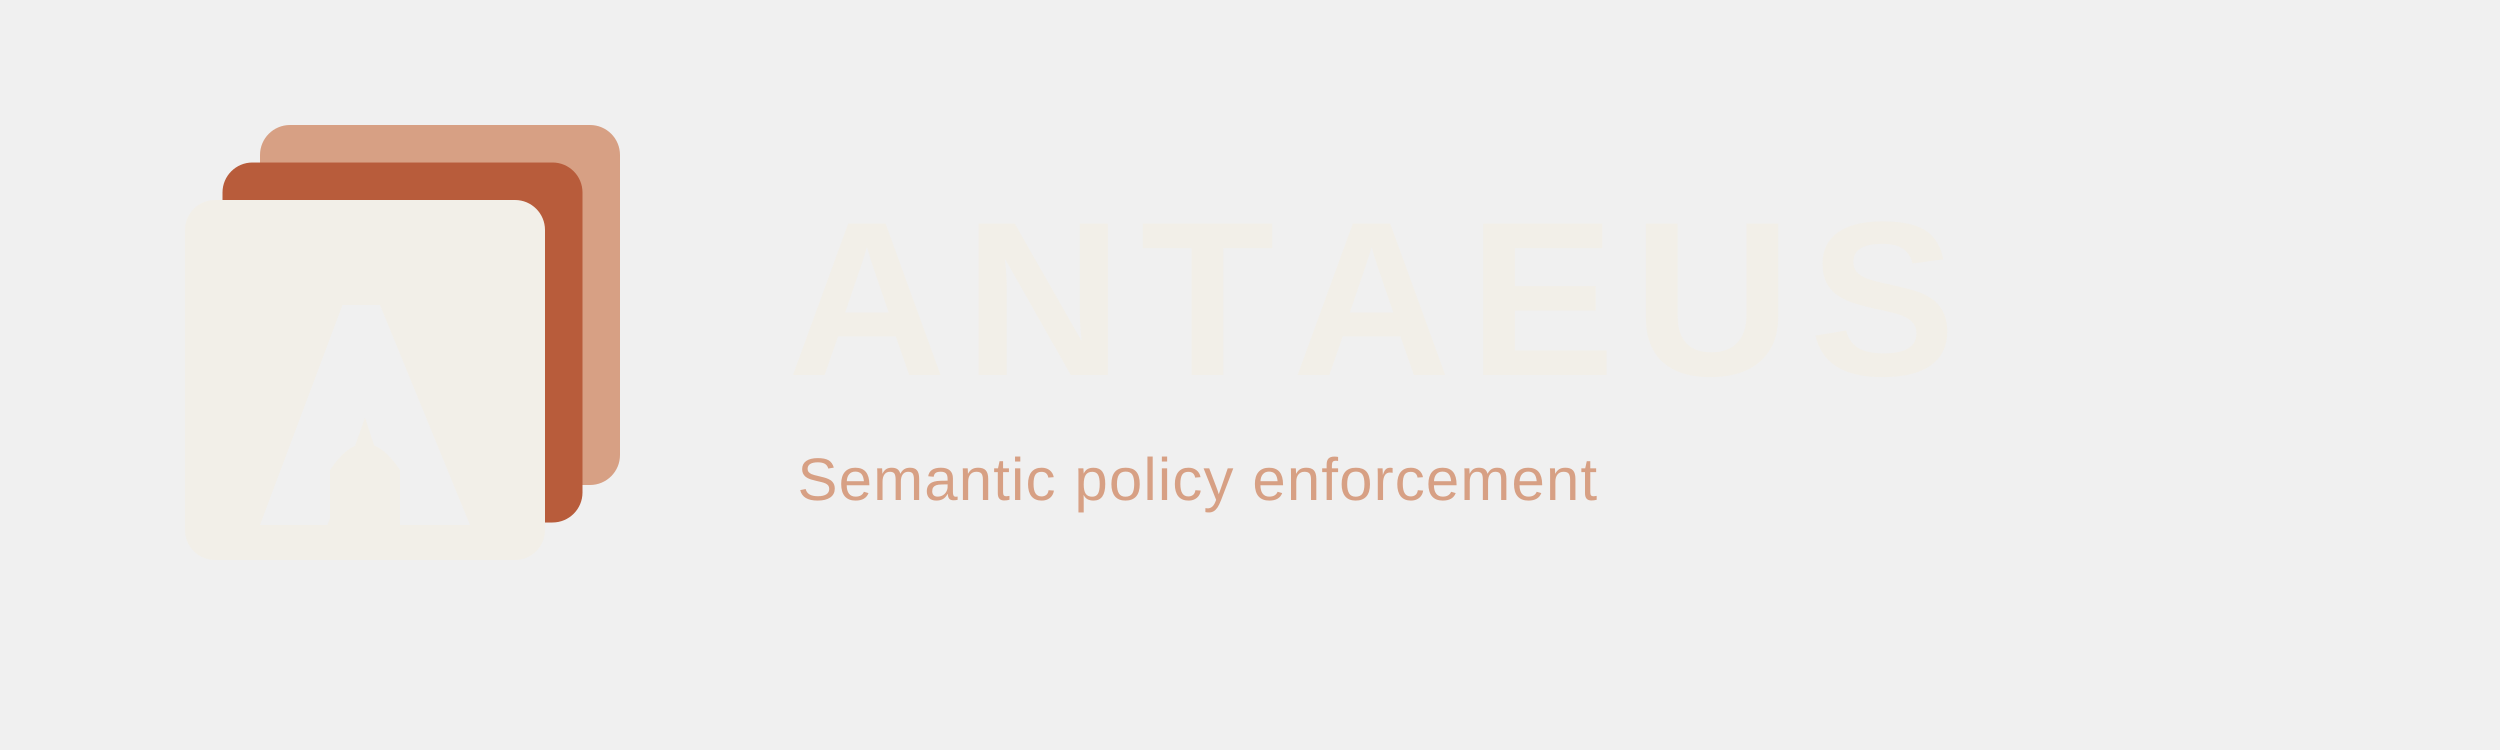
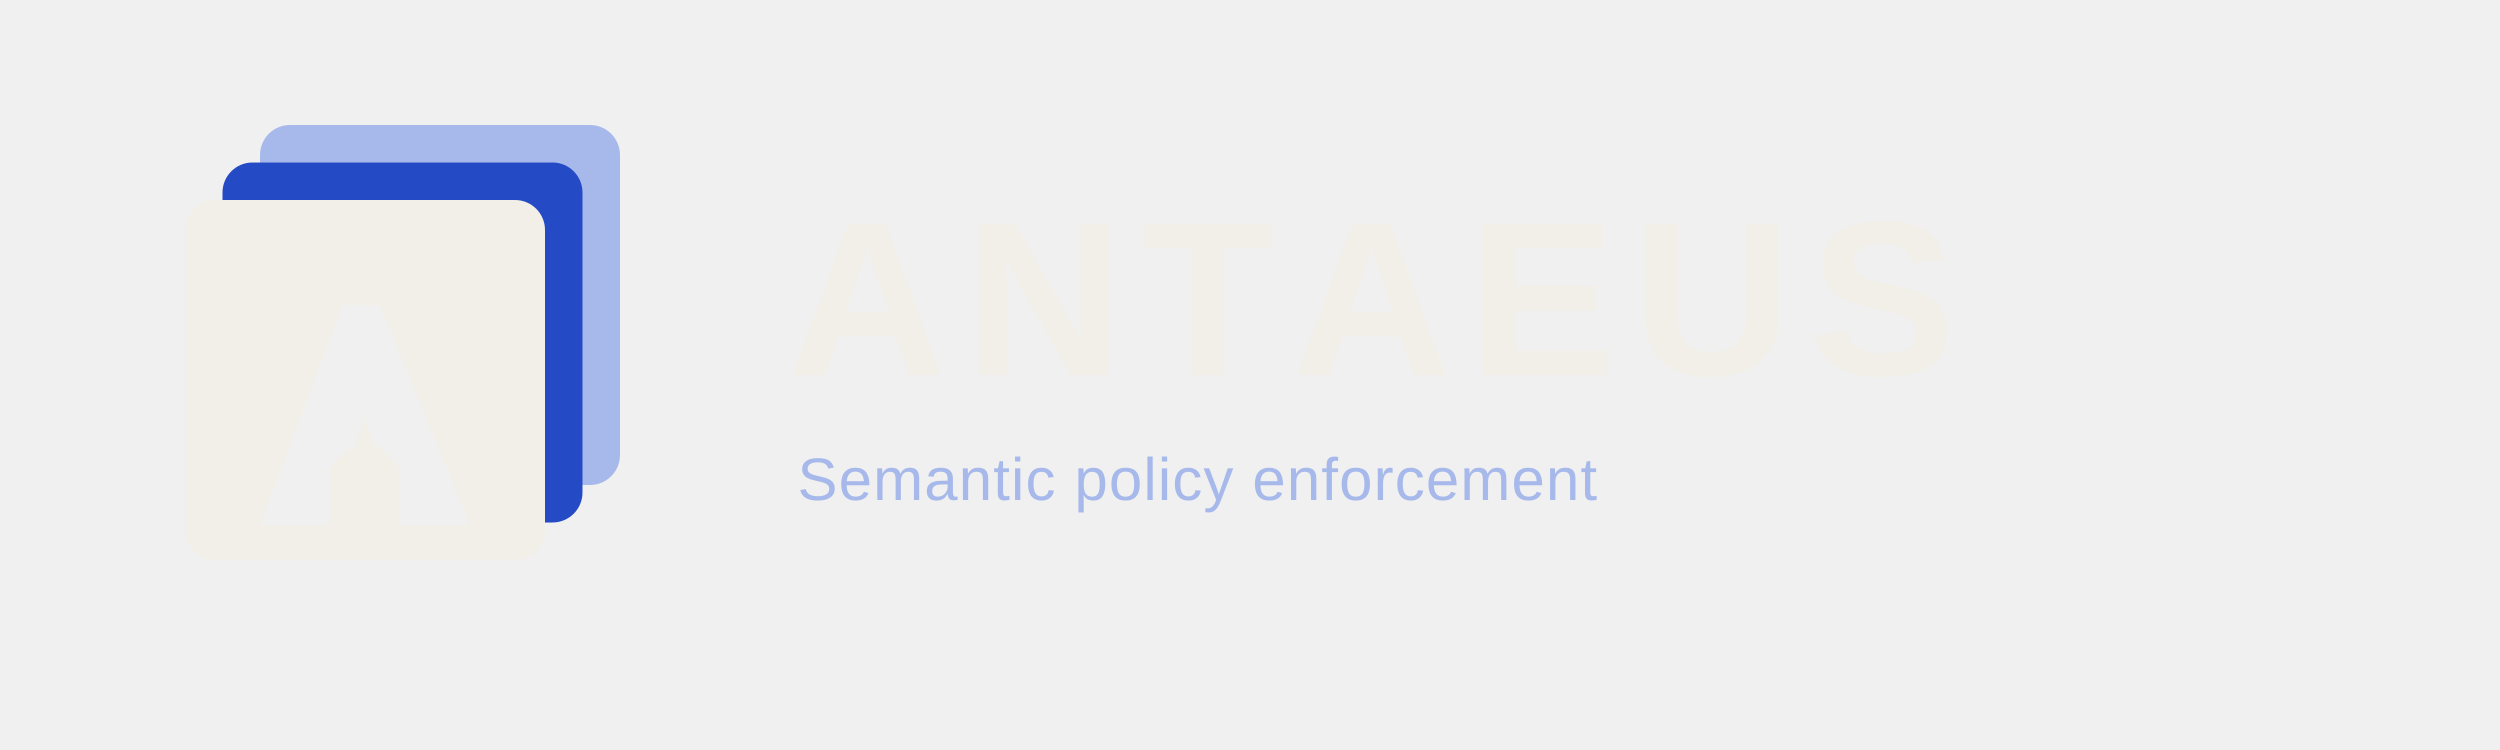
<svg xmlns="http://www.w3.org/2000/svg" viewBox="0 0 1000 300" role="img" aria-labelledby="title desc">
  <g transform="translate(28 22)">
    <defs>
      <mask id="front-dark" maskUnits="userSpaceOnUse" x="28" y="10" width="210" height="210" style="mask-type:luminance">
        <rect x="28" y="10" width="210" height="210" fill="white" />
        <path d="M76 188 109 100h15l36 88h-28l-14-43-15 43Z" fill="black" />
        <path d="M104 188v-22q14-21 28 0v22Z" fill="white" />
      </mask>
    </defs>
    <g mask="url(#front-dark)">
-       <rect x="76" y="28" width="144" height="144" rx="12" fill="#D7A084" />
-       <rect x="61" y="43" width="144" height="144" rx="12" fill="#B85C3B" />
+       <rect x="76" y="28" width="144" height="144" rx="12" fill="#A7B9EB" />
+       <rect x="61" y="43" width="144" height="144" rx="12" fill="#244BC5" />
      <rect x="46" y="58" width="144" height="144" rx="12" fill="#F2EFE8" />
    </g>
  </g>
  <path d="M335.238 134.531 329.867 150.0H317.191L339.277 89.457H354.23L376.23 150.0H363.684L358.312 134.531ZM346.754 98.781Q346.324 100.5 345.551 102.906Q344.777 105.312 344.434 106.301L338.074 124.992H355.477L348.945 105.914Q348.344 104.152 347.828 102.348Q347.312 100.543 346.754 98.781Z M402.695 114.293V150.0H391.438V89.457H405.918L432.688 136.465Q431.914 129.934 431.914 124.648V89.457H443.172V150.0H428.305L401.922 103.379Q402.309 106.773 402.502 109.502Q402.695 112.23 402.695 114.293Z M489.316 99.254V150.0H476.641V99.254H457.09V89.457H508.91V99.254Z M537.094 134.531 531.723 150.0H519.047L541.133 89.457H556.086L578.086 150.0H565.539L560.168 134.531ZM548.609 98.781Q548.18 100.5 547.406 102.906Q546.633 105.312 546.289 106.301L539.93 124.992H557.332L550.801 105.914Q550.199 104.152 549.684 102.348Q549.168 100.543 548.609 98.781Z M642.664 140.203V150.0H593.293V89.457H640.902V99.254H605.969V114.465H638.281V124.262H605.969V140.203Z M684.168 150.859Q675.832 150.859 670.074 148.131Q664.316 145.402 661.352 140.139Q658.387 134.875 658.387 127.312V89.457H671.062V126.324Q671.062 133.5 674.479 137.217Q677.895 140.934 684.512 140.934Q691.301 140.934 694.953 137.045Q698.605 133.156 698.605 125.895V89.457H711.281V126.668Q711.281 134.316 708.08 139.73Q704.879 145.145 698.82 148.002Q692.762 150.859 684.168 150.859Z M778.91 132.555Q778.91 141.449 772.314 146.154Q765.719 150.859 752.957 150.859Q729.969 150.859 726.188 134.23L738.434 132.211Q739.68 137.023 743.289 139.193Q746.898 141.363 753.301 141.363Q759.961 141.363 763.27 139.344Q766.578 137.324 766.578 133.285Q766.578 130.707 765.074 129.031Q763.57 127.355 760.777 126.238Q759.402 125.68 756.738 125.014Q754.074 124.348 750.121 123.531Q745.566 122.457 742.988 121.705Q740.41 120.953 738.863 120.244Q737.316 119.535 735.855 118.676Q732.633 116.742 730.828 113.52Q729.023 110.297 729.023 105.484Q729.023 97.277 735.189 92.916Q741.355 88.555 753.129 88.555Q764.387 88.555 770.037 92.078Q775.688 95.602 777.32 103.723L765.031 105.398Q764.086 101.488 761.186 99.512Q758.285 97.535 752.871 97.535Q747.113 97.535 744.234 99.34Q741.355 101.145 741.355 104.754Q741.355 107.117 742.58 108.621Q743.805 110.125 746.211 111.199Q748.488 112.23 755.965 113.82Q760.305 114.766 763.441 115.604Q766.578 116.441 768.469 117.215Q770.359 118.031 771.842 118.934Q773.324 119.836 774.398 120.867Q776.59 122.973 777.75 125.873Q778.91 128.773 778.91 132.555Z" fill="#F2EFE8" />
-   <path d="M333.906 195.441Q333.906 197.727 332.119 198.98Q330.332 200.234 327.086 200.234Q321.051 200.234 320.09 196.039L322.258 195.605Q322.633 197.094 323.852 197.791Q325.07 198.488 327.168 198.488Q329.336 198.488 330.514 197.744Q331.691 197.0 331.691 195.559Q331.691 194.75 331.322 194.246Q330.953 193.742 330.285 193.414Q329.617 193.086 328.691 192.863Q327.766 192.641 326.641 192.383Q325.34 192.09 324.467 191.809Q323.594 191.527 323.031 191.217Q322.469 190.906 322.07 190.555Q321.484 190.016 321.174 189.301Q320.863 188.586 320.863 187.66Q320.863 185.539 322.486 184.391Q324.109 183.242 327.133 183.242Q329.945 183.242 331.434 184.104Q332.922 184.965 333.52 187.039L331.316 187.426Q330.953 186.113 329.934 185.521Q328.914 184.93 327.109 184.93Q325.129 184.93 324.086 185.586Q323.043 186.242 323.043 187.543Q323.043 188.305 323.447 188.803Q323.852 189.301 324.613 189.641Q325.328 189.98 327.648 190.496Q328.598 190.719 329.523 190.959Q330.449 191.199 331.27 191.562Q331.75 191.762 332.189 192.049Q332.629 192.336 332.957 192.711Q333.402 193.203 333.654 193.871Q333.906 194.539 333.906 195.441Z M338.692 194.105Q338.692 196.285 339.595 197.469Q340.497 198.652 342.231 198.652Q343.602 198.652 344.429 198.102Q345.255 197.551 345.548 196.707L347.399 197.234Q346.262 200.234 342.231 200.234Q339.419 200.234 337.948 198.559Q336.477 196.883 336.477 193.578Q336.477 190.438 337.948 188.762Q339.419 187.086 342.149 187.086Q344.95 187.086 346.345 188.773Q347.739 190.461 347.739 193.824V194.105ZM345.559 192.488Q345.384 190.484 344.54 189.564Q343.696 188.645 342.114 188.645Q340.579 188.645 339.682 189.67Q338.786 190.695 338.716 192.488Z M353.017 192.652V200.0H350.92V190.027Q350.92 188.914 350.902 188.24Q350.884 187.566 350.849 187.32H352.841Q352.865 187.578 352.888 187.953Q352.912 188.328 352.923 188.732Q352.935 189.137 352.935 189.488H352.97Q353.65 188.141 354.529 187.613Q355.408 187.086 356.673 187.086Q358.115 187.086 358.953 187.66Q359.791 188.234 360.119 189.488H360.154Q360.81 188.211 361.742 187.648Q362.673 187.086 363.998 187.086Q365.92 187.086 366.793 188.129Q367.666 189.172 367.666 191.551V200.0H365.58V191.961Q365.58 190.121 365.076 189.418Q364.572 188.715 363.259 188.715Q361.877 188.715 361.109 189.74Q360.341 190.766 360.341 192.652V200.0H358.255V191.961Q358.255 190.121 357.752 189.418Q357.248 188.715 355.935 188.715Q354.587 188.715 353.802 189.746Q353.017 190.777 353.017 192.652Z M374.549 200.234Q372.639 200.234 371.678 199.227Q370.717 198.219 370.717 196.461Q370.717 194.492 372.012 193.438Q373.307 192.383 376.19 192.312L379.037 192.266V191.574Q379.037 190.027 378.381 189.359Q377.725 188.691 376.319 188.691Q374.901 188.691 374.256 189.172Q373.612 189.652 373.483 190.707L371.28 190.508Q371.819 187.086 376.366 187.086Q378.756 187.086 379.963 188.182Q381.17 189.277 381.17 191.352V196.812Q381.17 197.75 381.416 198.225Q381.662 198.699 382.354 198.699Q382.682 198.699 383.045 198.617V199.93Q382.647 200.023 382.237 200.07Q381.827 200.117 381.416 200.117Q380.245 200.117 379.711 199.502Q379.178 198.887 379.108 197.574H379.037Q378.229 199.027 377.157 199.631Q376.084 200.234 374.549 200.234ZM379.037 193.742 376.729 193.789Q375.252 193.801 374.479 194.094Q373.705 194.375 373.295 194.961Q372.885 195.547 372.885 196.496Q372.885 197.527 373.442 198.09Q373.998 198.652 375.03 198.652Q376.202 198.652 377.092 198.125Q377.995 197.598 378.516 196.678Q379.037 195.758 379.037 194.785Z M387.269 192.652V200.0H385.159V190.027Q385.159 188.914 385.142 188.24Q385.124 187.566 385.089 187.32H387.081Q387.105 187.543 387.122 187.883Q387.14 188.223 387.152 188.633Q387.163 189.043 387.175 189.488H387.21Q387.937 188.176 388.892 187.631Q389.847 187.086 391.265 187.086Q393.351 187.086 394.318 188.152Q395.284 189.219 395.284 191.551V200.0H393.163V191.961Q393.163 190.145 392.577 189.43Q391.991 188.715 390.55 188.715Q389.027 188.715 388.148 189.758Q387.269 190.801 387.269 192.652Z M403.785 199.906Q402.754 200.188 401.652 200.188Q400.387 200.188 399.754 199.467Q399.121 198.746 399.121 197.316V188.855H397.656V187.32H399.203L399.824 184.484H401.23V187.32H403.574V188.855H401.23V196.859Q401.23 197.773 401.529 198.143Q401.828 198.512 402.566 198.512Q402.965 198.512 403.785 198.348Z M408.126 182.609V184.625H406.016V182.609ZM408.126 187.32V200.0H406.016V187.32Z M416.673 200.234Q414.013 200.234 412.613 198.553Q411.212 196.871 411.212 193.648Q411.212 190.449 412.619 188.768Q414.025 187.086 416.65 187.086Q418.595 187.086 419.879 188.094Q421.162 189.102 421.49 190.871L419.322 191.035Q419.158 189.98 418.49 189.359Q417.822 188.738 416.591 188.738Q414.916 188.738 414.166 189.852Q413.416 190.965 413.416 193.602Q413.416 196.133 414.212 197.352Q415.009 198.57 416.615 198.57Q417.74 198.57 418.496 197.961Q419.252 197.352 419.427 196.086L421.56 196.227Q421.396 197.445 420.746 198.348Q420.095 199.25 419.058 199.742Q418.021 200.234 416.673 200.234Z  M442.101 193.602Q442.101 196.918 440.935 198.576Q439.769 200.234 437.437 200.234Q434.507 200.234 433.499 198.031H433.441Q433.487 198.113 433.487 200.023V204.98H431.378V189.91Q431.378 188.938 431.361 188.287Q431.343 187.637 431.308 187.32H433.347Q433.359 187.367 433.388 187.777Q433.417 188.188 433.441 188.662Q433.464 189.137 433.464 189.359H433.511Q434.073 188.188 434.999 187.643Q435.925 187.098 437.437 187.098Q439.78 187.098 440.941 188.668Q442.101 190.238 442.101 193.602ZM439.886 193.648Q439.886 191.0 439.171 189.863Q438.456 188.727 436.898 188.727Q435.163 188.727 434.325 189.928Q433.487 191.129 433.487 193.812Q433.487 196.309 434.284 197.492Q435.081 198.676 436.874 198.676Q438.445 198.676 439.165 197.521Q439.886 196.367 439.886 193.648Z M455.898 193.648Q455.898 196.977 454.434 198.605Q452.969 200.234 450.18 200.234Q447.402 200.234 445.984 198.541Q444.566 196.848 444.566 193.648Q444.566 190.367 445.99 188.727Q447.414 187.086 450.25 187.086Q453.156 187.086 454.527 188.686Q455.898 190.285 455.898 193.648ZM453.684 193.648Q453.684 191.023 452.904 189.834Q452.125 188.645 450.285 188.645Q448.434 188.645 447.607 189.857Q446.781 191.07 446.781 193.648Q446.781 196.156 447.596 197.416Q448.41 198.676 450.156 198.676Q452.055 198.676 452.869 197.457Q453.684 196.238 453.684 193.648Z M461.083 182.609V200.0H458.973V182.609Z M466.853 182.609V184.625H464.744V182.609ZM466.853 187.32V200.0H464.744V187.32Z M475.401 200.234Q472.741 200.234 471.34 198.553Q469.94 196.871 469.94 193.648Q469.94 190.449 471.346 188.768Q472.752 187.086 475.377 187.086Q477.323 187.086 478.606 188.094Q479.889 189.102 480.217 190.871L478.049 191.035Q477.885 189.98 477.217 189.359Q476.549 188.738 475.319 188.738Q473.643 188.738 472.893 189.852Q472.143 190.965 472.143 193.602Q472.143 196.133 472.94 197.352Q473.737 198.57 475.342 198.57Q476.467 198.57 477.223 197.961Q477.979 197.352 478.155 196.086L480.287 196.227Q480.123 197.445 479.473 198.348Q478.823 199.25 477.786 199.742Q476.748 200.234 475.401 200.234Z M483.609 204.98Q482.765 204.98 482.155 204.852V203.27Q482.601 203.34 483.14 203.34Q484.124 203.34 484.962 202.607Q485.8 201.875 486.456 199.941L481.429 187.32H483.679L486.351 194.328Q486.644 195.078 486.978 196.027Q487.312 196.977 487.499 197.703Q487.792 196.871 488.091 196.051Q488.39 195.23 488.671 194.41L491.097 187.32H493.323L488.448 200.0Q488.05 201.008 487.687 201.764Q487.323 202.52 486.984 203.012Q486.304 204.008 485.478 204.494Q484.652 204.98 483.609 204.98Z  M504.173 194.105Q504.173 196.285 505.075 197.469Q505.977 198.652 507.712 198.652Q509.083 198.652 509.909 198.102Q510.735 197.551 511.028 196.707L512.88 197.234Q511.743 200.234 507.712 200.234Q504.899 200.234 503.429 198.559Q501.958 196.883 501.958 193.578Q501.958 190.438 503.429 188.762Q504.899 187.086 507.63 187.086Q510.43 187.086 511.825 188.773Q513.22 190.461 513.22 193.824V194.105ZM511.04 192.488Q510.864 190.484 510.02 189.564Q509.177 188.645 507.595 188.645Q506.059 188.645 505.163 189.67Q504.266 190.695 504.196 192.488Z M518.509 192.652V200.0H516.4V190.027Q516.4 188.914 516.382 188.24Q516.365 187.566 516.33 187.32H518.322Q518.345 187.543 518.363 187.883Q518.38 188.223 518.392 188.633Q518.404 189.043 518.416 189.488H518.451Q519.177 188.176 520.132 187.631Q521.087 187.086 522.505 187.086Q524.591 187.086 525.558 188.152Q526.525 189.219 526.525 191.551V200.0H524.404V191.961Q524.404 190.145 523.818 189.43Q523.232 188.715 521.791 188.715Q520.267 188.715 519.388 189.758Q518.509 190.801 518.509 192.652Z M532.764 188.855V200.0H530.655V188.855H528.873V187.32H530.655V185.891Q530.655 184.156 531.416 183.395Q532.178 182.633 533.748 182.633Q534.627 182.633 535.237 182.773V184.379Q534.674 184.285 534.299 184.285Q533.491 184.285 533.127 184.695Q532.764 185.105 532.764 186.184V187.32H535.237V188.855Z M547.991 193.648Q547.991 196.977 546.527 198.605Q545.062 200.234 542.273 200.234Q539.495 200.234 538.077 198.541Q536.659 196.848 536.659 193.648Q536.659 190.367 538.083 188.727Q539.507 187.086 542.343 187.086Q545.249 187.086 546.62 188.686Q547.991 190.285 547.991 193.648ZM545.777 193.648Q545.777 191.023 544.997 189.834Q544.218 188.645 542.378 188.645Q540.527 188.645 539.7 189.857Q538.874 191.07 538.874 193.648Q538.874 196.156 539.689 197.416Q540.503 198.676 542.249 198.676Q544.148 198.676 544.962 197.457Q545.777 196.238 545.777 193.648Z M553.223 193.391V200.0H551.113V190.273Q551.113 189.605 551.096 188.867Q551.078 188.129 551.043 187.32H553.035Q553.059 187.859 553.076 188.293Q553.094 188.727 553.105 189.049Q553.117 189.371 553.123 189.588Q553.129 189.805 553.129 189.91H553.176Q553.527 188.762 553.949 188.129Q554.359 187.543 554.887 187.314Q555.414 187.086 556.188 187.086Q556.621 187.086 557.043 187.203V189.137Q556.645 189.02 555.918 189.02Q554.605 189.02 553.914 190.15Q553.223 191.281 553.223 193.391Z M564.372 200.234Q561.712 200.234 560.311 198.553Q558.911 196.871 558.911 193.648Q558.911 190.449 560.317 188.768Q561.723 187.086 564.348 187.086Q566.294 187.086 567.577 188.094Q568.86 189.102 569.188 190.871L567.02 191.035Q566.856 189.98 566.188 189.359Q565.52 188.738 564.29 188.738Q562.614 188.738 561.864 189.852Q561.114 190.965 561.114 193.602Q561.114 196.133 561.911 197.352Q562.708 198.57 564.313 198.57Q565.438 198.57 566.194 197.961Q566.95 197.352 567.126 196.086L569.259 196.227Q569.095 197.445 568.444 198.348Q567.794 199.25 566.757 199.742Q565.72 200.234 564.372 200.234Z M573.576 194.105Q573.576 196.285 574.478 197.469Q575.38 198.652 577.115 198.652Q578.486 198.652 579.312 198.102Q580.138 197.551 580.431 196.707L582.283 197.234Q581.146 200.234 577.115 200.234Q574.302 200.234 572.832 198.559Q571.361 196.883 571.361 193.578Q571.361 190.438 572.832 188.762Q574.302 187.086 577.033 187.086Q579.834 187.086 581.228 188.773Q582.623 190.461 582.623 193.824V194.105ZM580.443 192.488Q580.267 190.484 579.423 189.564Q578.58 188.645 576.998 188.645Q575.463 188.645 574.566 189.67Q573.67 190.695 573.599 192.488Z M587.901 192.652V200.0H585.803V190.027Q585.803 188.914 585.786 188.24Q585.768 187.566 585.733 187.32H587.725Q587.748 187.578 587.772 187.953Q587.795 188.328 587.807 188.732Q587.819 189.137 587.819 189.488H587.854Q588.534 188.141 589.413 187.613Q590.291 187.086 591.557 187.086Q592.998 187.086 593.836 187.66Q594.674 188.234 595.002 189.488H595.038Q595.694 188.211 596.625 187.648Q597.557 187.086 598.881 187.086Q600.803 187.086 601.676 188.129Q602.549 189.172 602.549 191.551V200.0H600.463V191.961Q600.463 190.121 599.959 189.418Q599.455 188.715 598.143 188.715Q596.76 188.715 595.993 189.74Q595.225 190.766 595.225 192.652V200.0H593.139V191.961Q593.139 190.121 592.635 189.418Q592.131 188.715 590.819 188.715Q589.471 188.715 588.686 189.746Q587.901 190.777 587.901 192.652Z M607.816 194.105Q607.816 196.285 608.718 197.469Q609.62 198.652 611.355 198.652Q612.726 198.652 613.552 198.102Q614.378 197.551 614.671 196.707L616.523 197.234Q615.386 200.234 611.355 200.234Q608.542 200.234 607.071 198.559Q605.601 196.883 605.601 193.578Q605.601 190.438 607.071 188.762Q608.542 187.086 611.273 187.086Q614.073 187.086 615.468 188.773Q616.863 190.461 616.863 193.824V194.105ZM614.683 192.488Q614.507 190.484 613.663 189.564Q612.82 188.645 611.238 188.645Q609.702 188.645 608.806 189.67Q607.909 190.695 607.839 192.488Z M622.152 192.652V200.0H620.043V190.027Q620.043 188.914 620.025 188.24Q620.008 187.566 619.973 187.32H621.965Q621.988 187.543 622.006 187.883Q622.023 188.223 622.035 188.633Q622.047 189.043 622.059 189.488H622.094Q622.82 188.176 623.775 187.631Q624.73 187.086 626.148 187.086Q628.234 187.086 629.201 188.152Q630.168 189.219 630.168 191.551V200.0H628.047V191.961Q628.047 190.145 627.461 189.43Q626.875 188.715 625.434 188.715Q623.91 188.715 623.031 189.758Q622.152 190.801 622.152 192.652Z M638.669 199.906Q637.638 200.188 636.536 200.188Q635.27 200.188 634.638 199.467Q634.005 198.746 634.005 197.316V188.855H632.54V187.32H634.087L634.708 184.484H636.114V187.32H638.458V188.855H636.114V196.859Q636.114 197.773 636.413 198.143Q636.712 198.512 637.45 198.512Q637.848 198.512 638.669 198.348Z" fill="#D7A084" />
+   <path d="M333.906 195.441Q333.906 197.727 332.119 198.98Q330.332 200.234 327.086 200.234Q321.051 200.234 320.09 196.039L322.258 195.605Q322.633 197.094 323.852 197.791Q325.07 198.488 327.168 198.488Q329.336 198.488 330.514 197.744Q331.691 197.0 331.691 195.559Q331.691 194.75 331.322 194.246Q330.953 193.742 330.285 193.414Q329.617 193.086 328.691 192.863Q327.766 192.641 326.641 192.383Q325.34 192.09 324.467 191.809Q323.594 191.527 323.031 191.217Q322.469 190.906 322.07 190.555Q321.484 190.016 321.174 189.301Q320.863 188.586 320.863 187.66Q320.863 185.539 322.486 184.391Q324.109 183.242 327.133 183.242Q329.945 183.242 331.434 184.104Q332.922 184.965 333.52 187.039L331.316 187.426Q330.953 186.113 329.934 185.521Q328.914 184.93 327.109 184.93Q325.129 184.93 324.086 185.586Q323.043 186.242 323.043 187.543Q323.043 188.305 323.447 188.803Q323.852 189.301 324.613 189.641Q325.328 189.98 327.648 190.496Q328.598 190.719 329.523 190.959Q330.449 191.199 331.27 191.562Q331.75 191.762 332.189 192.049Q332.629 192.336 332.957 192.711Q333.402 193.203 333.654 193.871Q333.906 194.539 333.906 195.441Z M338.692 194.105Q338.692 196.285 339.595 197.469Q340.497 198.652 342.231 198.652Q343.602 198.652 344.429 198.102Q345.255 197.551 345.548 196.707L347.399 197.234Q346.262 200.234 342.231 200.234Q339.419 200.234 337.948 198.559Q336.477 196.883 336.477 193.578Q336.477 190.438 337.948 188.762Q339.419 187.086 342.149 187.086Q344.95 187.086 346.345 188.773Q347.739 190.461 347.739 193.824V194.105ZM345.559 192.488Q345.384 190.484 344.54 189.564Q343.696 188.645 342.114 188.645Q340.579 188.645 339.682 189.67Q338.786 190.695 338.716 192.488Z M353.017 192.652V200.0H350.92V190.027Q350.92 188.914 350.902 188.24Q350.884 187.566 350.849 187.32H352.841Q352.865 187.578 352.888 187.953Q352.912 188.328 352.923 188.732Q352.935 189.137 352.935 189.488H352.97Q353.65 188.141 354.529 187.613Q355.408 187.086 356.673 187.086Q358.115 187.086 358.953 187.66Q359.791 188.234 360.119 189.488H360.154Q360.81 188.211 361.742 187.648Q362.673 187.086 363.998 187.086Q365.92 187.086 366.793 188.129Q367.666 189.172 367.666 191.551V200.0H365.58V191.961Q365.58 190.121 365.076 189.418Q364.572 188.715 363.259 188.715Q361.877 188.715 361.109 189.74Q360.341 190.766 360.341 192.652V200.0H358.255V191.961Q358.255 190.121 357.752 189.418Q357.248 188.715 355.935 188.715Q354.587 188.715 353.802 189.746Q353.017 190.777 353.017 192.652Z M374.549 200.234Q372.639 200.234 371.678 199.227Q370.717 198.219 370.717 196.461Q370.717 194.492 372.012 193.438Q373.307 192.383 376.19 192.312L379.037 192.266V191.574Q379.037 190.027 378.381 189.359Q377.725 188.691 376.319 188.691Q374.901 188.691 374.256 189.172Q373.612 189.652 373.483 190.707L371.28 190.508Q371.819 187.086 376.366 187.086Q378.756 187.086 379.963 188.182Q381.17 189.277 381.17 191.352V196.812Q381.17 197.75 381.416 198.225Q381.662 198.699 382.354 198.699Q382.682 198.699 383.045 198.617V199.93Q382.647 200.023 382.237 200.07Q381.827 200.117 381.416 200.117Q380.245 200.117 379.711 199.502Q379.178 198.887 379.108 197.574H379.037Q378.229 199.027 377.157 199.631Q376.084 200.234 374.549 200.234ZM379.037 193.742 376.729 193.789Q375.252 193.801 374.479 194.094Q373.705 194.375 373.295 194.961Q372.885 195.547 372.885 196.496Q372.885 197.527 373.442 198.09Q373.998 198.652 375.03 198.652Q376.202 198.652 377.092 198.125Q377.995 197.598 378.516 196.678Q379.037 195.758 379.037 194.785Z M387.269 192.652V200.0H385.159V190.027Q385.159 188.914 385.142 188.24Q385.124 187.566 385.089 187.32H387.081Q387.105 187.543 387.122 187.883Q387.14 188.223 387.152 188.633Q387.163 189.043 387.175 189.488H387.21Q387.937 188.176 388.892 187.631Q389.847 187.086 391.265 187.086Q393.351 187.086 394.318 188.152Q395.284 189.219 395.284 191.551V200.0H393.163V191.961Q393.163 190.145 392.577 189.43Q391.991 188.715 390.55 188.715Q389.027 188.715 388.148 189.758Q387.269 190.801 387.269 192.652Z M403.785 199.906Q402.754 200.188 401.652 200.188Q400.387 200.188 399.754 199.467Q399.121 198.746 399.121 197.316V188.855H397.656V187.32H399.203L399.824 184.484H401.23V187.32H403.574V188.855H401.23V196.859Q401.23 197.773 401.529 198.143Q401.828 198.512 402.566 198.512Q402.965 198.512 403.785 198.348Z M408.126 182.609V184.625H406.016V182.609ZM408.126 187.32V200.0H406.016V187.32Z M416.673 200.234Q414.013 200.234 412.613 198.553Q411.212 196.871 411.212 193.648Q411.212 190.449 412.619 188.768Q414.025 187.086 416.65 187.086Q418.595 187.086 419.879 188.094Q421.162 189.102 421.49 190.871L419.322 191.035Q419.158 189.98 418.49 189.359Q417.822 188.738 416.591 188.738Q414.916 188.738 414.166 189.852Q413.416 190.965 413.416 193.602Q413.416 196.133 414.212 197.352Q415.009 198.57 416.615 198.57Q417.74 198.57 418.496 197.961Q419.252 197.352 419.427 196.086L421.56 196.227Q421.396 197.445 420.746 198.348Q420.095 199.25 419.058 199.742Q418.021 200.234 416.673 200.234Z  M442.101 193.602Q442.101 196.918 440.935 198.576Q439.769 200.234 437.437 200.234Q434.507 200.234 433.499 198.031H433.441Q433.487 198.113 433.487 200.023V204.98H431.378V189.91Q431.378 188.938 431.361 188.287Q431.343 187.637 431.308 187.32H433.347Q433.359 187.367 433.388 187.777Q433.417 188.188 433.441 188.662Q433.464 189.137 433.464 189.359H433.511Q434.073 188.188 434.999 187.643Q435.925 187.098 437.437 187.098Q439.78 187.098 440.941 188.668Q442.101 190.238 442.101 193.602ZM439.886 193.648Q439.886 191.0 439.171 189.863Q438.456 188.727 436.898 188.727Q435.163 188.727 434.325 189.928Q433.487 191.129 433.487 193.812Q433.487 196.309 434.284 197.492Q435.081 198.676 436.874 198.676Q438.445 198.676 439.165 197.521Q439.886 196.367 439.886 193.648Z M455.898 193.648Q455.898 196.977 454.434 198.605Q452.969 200.234 450.18 200.234Q447.402 200.234 445.984 198.541Q444.566 196.848 444.566 193.648Q444.566 190.367 445.99 188.727Q447.414 187.086 450.25 187.086Q453.156 187.086 454.527 188.686Q455.898 190.285 455.898 193.648ZM453.684 193.648Q453.684 191.023 452.904 189.834Q452.125 188.645 450.285 188.645Q448.434 188.645 447.607 189.857Q446.781 191.07 446.781 193.648Q446.781 196.156 447.596 197.416Q448.41 198.676 450.156 198.676Q452.055 198.676 452.869 197.457Q453.684 196.238 453.684 193.648Z M461.083 182.609V200.0H458.973V182.609Z M466.853 182.609V184.625H464.744V182.609ZM466.853 187.32V200.0H464.744V187.32Z M475.401 200.234Q472.741 200.234 471.34 198.553Q469.94 196.871 469.94 193.648Q469.94 190.449 471.346 188.768Q472.752 187.086 475.377 187.086Q477.323 187.086 478.606 188.094Q479.889 189.102 480.217 190.871L478.049 191.035Q477.885 189.98 477.217 189.359Q476.549 188.738 475.319 188.738Q473.643 188.738 472.893 189.852Q472.143 190.965 472.143 193.602Q472.143 196.133 472.94 197.352Q473.737 198.57 475.342 198.57Q476.467 198.57 477.223 197.961Q477.979 197.352 478.155 196.086L480.287 196.227Q480.123 197.445 479.473 198.348Q478.823 199.25 477.786 199.742Q476.748 200.234 475.401 200.234Z M483.609 204.98Q482.765 204.98 482.155 204.852V203.27Q482.601 203.34 483.14 203.34Q484.124 203.34 484.962 202.607Q485.8 201.875 486.456 199.941L481.429 187.32H483.679L486.351 194.328Q486.644 195.078 486.978 196.027Q487.312 196.977 487.499 197.703Q487.792 196.871 488.091 196.051Q488.39 195.23 488.671 194.41L491.097 187.32H493.323L488.448 200.0Q488.05 201.008 487.687 201.764Q487.323 202.52 486.984 203.012Q486.304 204.008 485.478 204.494Q484.652 204.98 483.609 204.98Z  M504.173 194.105Q504.173 196.285 505.075 197.469Q505.977 198.652 507.712 198.652Q509.083 198.652 509.909 198.102Q510.735 197.551 511.028 196.707L512.88 197.234Q511.743 200.234 507.712 200.234Q504.899 200.234 503.429 198.559Q501.958 196.883 501.958 193.578Q501.958 190.438 503.429 188.762Q504.899 187.086 507.63 187.086Q510.43 187.086 511.825 188.773Q513.22 190.461 513.22 193.824V194.105ZM511.04 192.488Q510.864 190.484 510.02 189.564Q509.177 188.645 507.595 188.645Q506.059 188.645 505.163 189.67Q504.266 190.695 504.196 192.488Z M518.509 192.652V200.0H516.4V190.027Q516.4 188.914 516.382 188.24Q516.365 187.566 516.33 187.32H518.322Q518.345 187.543 518.363 187.883Q518.38 188.223 518.392 188.633Q518.404 189.043 518.416 189.488H518.451Q519.177 188.176 520.132 187.631Q521.087 187.086 522.505 187.086Q524.591 187.086 525.558 188.152Q526.525 189.219 526.525 191.551V200.0H524.404V191.961Q524.404 190.145 523.818 189.43Q523.232 188.715 521.791 188.715Q520.267 188.715 519.388 189.758Q518.509 190.801 518.509 192.652Z M532.764 188.855V200.0H530.655V188.855H528.873V187.32H530.655V185.891Q530.655 184.156 531.416 183.395Q532.178 182.633 533.748 182.633Q534.627 182.633 535.237 182.773V184.379Q534.674 184.285 534.299 184.285Q533.491 184.285 533.127 184.695Q532.764 185.105 532.764 186.184V187.32H535.237V188.855Z M547.991 193.648Q547.991 196.977 546.527 198.605Q545.062 200.234 542.273 200.234Q539.495 200.234 538.077 198.541Q536.659 196.848 536.659 193.648Q536.659 190.367 538.083 188.727Q539.507 187.086 542.343 187.086Q545.249 187.086 546.62 188.686Q547.991 190.285 547.991 193.648ZM545.777 193.648Q545.777 191.023 544.997 189.834Q544.218 188.645 542.378 188.645Q540.527 188.645 539.7 189.857Q538.874 191.07 538.874 193.648Q538.874 196.156 539.689 197.416Q540.503 198.676 542.249 198.676Q544.148 198.676 544.962 197.457Q545.777 196.238 545.777 193.648Z M553.223 193.391V200.0H551.113V190.273Q551.113 189.605 551.096 188.867Q551.078 188.129 551.043 187.32H553.035Q553.059 187.859 553.076 188.293Q553.094 188.727 553.105 189.049Q553.117 189.371 553.123 189.588Q553.129 189.805 553.129 189.91H553.176Q553.527 188.762 553.949 188.129Q554.359 187.543 554.887 187.314Q555.414 187.086 556.188 187.086Q556.621 187.086 557.043 187.203V189.137Q556.645 189.02 555.918 189.02Q554.605 189.02 553.914 190.15Q553.223 191.281 553.223 193.391Z M564.372 200.234Q561.712 200.234 560.311 198.553Q558.911 196.871 558.911 193.648Q558.911 190.449 560.317 188.768Q561.723 187.086 564.348 187.086Q566.294 187.086 567.577 188.094Q568.86 189.102 569.188 190.871L567.02 191.035Q566.856 189.98 566.188 189.359Q565.52 188.738 564.29 188.738Q562.614 188.738 561.864 189.852Q561.114 190.965 561.114 193.602Q561.114 196.133 561.911 197.352Q562.708 198.57 564.313 198.57Q565.438 198.57 566.194 197.961Q566.95 197.352 567.126 196.086L569.259 196.227Q569.095 197.445 568.444 198.348Q567.794 199.25 566.757 199.742Q565.72 200.234 564.372 200.234Z M573.576 194.105Q573.576 196.285 574.478 197.469Q575.38 198.652 577.115 198.652Q578.486 198.652 579.312 198.102Q580.138 197.551 580.431 196.707L582.283 197.234Q581.146 200.234 577.115 200.234Q574.302 200.234 572.832 198.559Q571.361 196.883 571.361 193.578Q571.361 190.438 572.832 188.762Q574.302 187.086 577.033 187.086Q579.834 187.086 581.228 188.773Q582.623 190.461 582.623 193.824V194.105ZM580.443 192.488Q580.267 190.484 579.423 189.564Q578.58 188.645 576.998 188.645Q575.463 188.645 574.566 189.67Q573.67 190.695 573.599 192.488Z M587.901 192.652V200.0H585.803V190.027Q585.803 188.914 585.786 188.24Q585.768 187.566 585.733 187.32H587.725Q587.748 187.578 587.772 187.953Q587.795 188.328 587.807 188.732Q587.819 189.137 587.819 189.488H587.854Q588.534 188.141 589.413 187.613Q590.291 187.086 591.557 187.086Q592.998 187.086 593.836 187.66Q594.674 188.234 595.002 189.488H595.038Q595.694 188.211 596.625 187.648Q597.557 187.086 598.881 187.086Q600.803 187.086 601.676 188.129Q602.549 189.172 602.549 191.551V200.0H600.463V191.961Q600.463 190.121 599.959 189.418Q599.455 188.715 598.143 188.715Q596.76 188.715 595.993 189.74Q595.225 190.766 595.225 192.652V200.0H593.139V191.961Q593.139 190.121 592.635 189.418Q592.131 188.715 590.819 188.715Q589.471 188.715 588.686 189.746Q587.901 190.777 587.901 192.652Z M607.816 194.105Q607.816 196.285 608.718 197.469Q609.62 198.652 611.355 198.652Q612.726 198.652 613.552 198.102Q614.378 197.551 614.671 196.707L616.523 197.234Q615.386 200.234 611.355 200.234Q608.542 200.234 607.071 198.559Q605.601 196.883 605.601 193.578Q605.601 190.438 607.071 188.762Q608.542 187.086 611.273 187.086Q614.073 187.086 615.468 188.773Q616.863 190.461 616.863 193.824V194.105ZM614.683 192.488Q614.507 190.484 613.663 189.564Q612.82 188.645 611.238 188.645Q609.702 188.645 608.806 189.67Q607.909 190.695 607.839 192.488Z M622.152 192.652V200.0H620.043V190.027Q620.043 188.914 620.025 188.24Q620.008 187.566 619.973 187.32H621.965Q621.988 187.543 622.006 187.883Q622.023 188.223 622.035 188.633Q622.047 189.043 622.059 189.488H622.094Q622.82 188.176 623.775 187.631Q624.73 187.086 626.148 187.086Q628.234 187.086 629.201 188.152Q630.168 189.219 630.168 191.551V200.0H628.047V191.961Q628.047 190.145 627.461 189.43Q626.875 188.715 625.434 188.715Q623.91 188.715 623.031 189.758Q622.152 190.801 622.152 192.652Z M638.669 199.906Q637.638 200.188 636.536 200.188Q635.27 200.188 634.638 199.467Q634.005 198.746 634.005 197.316V188.855H632.54V187.32H634.087L634.708 184.484H636.114V187.32H638.458V188.855H636.114V196.859Q636.114 197.773 636.413 198.143Q636.712 198.512 637.45 198.512Q637.848 198.512 638.669 198.348Z" fill="#A7B9EB" />
</svg>
